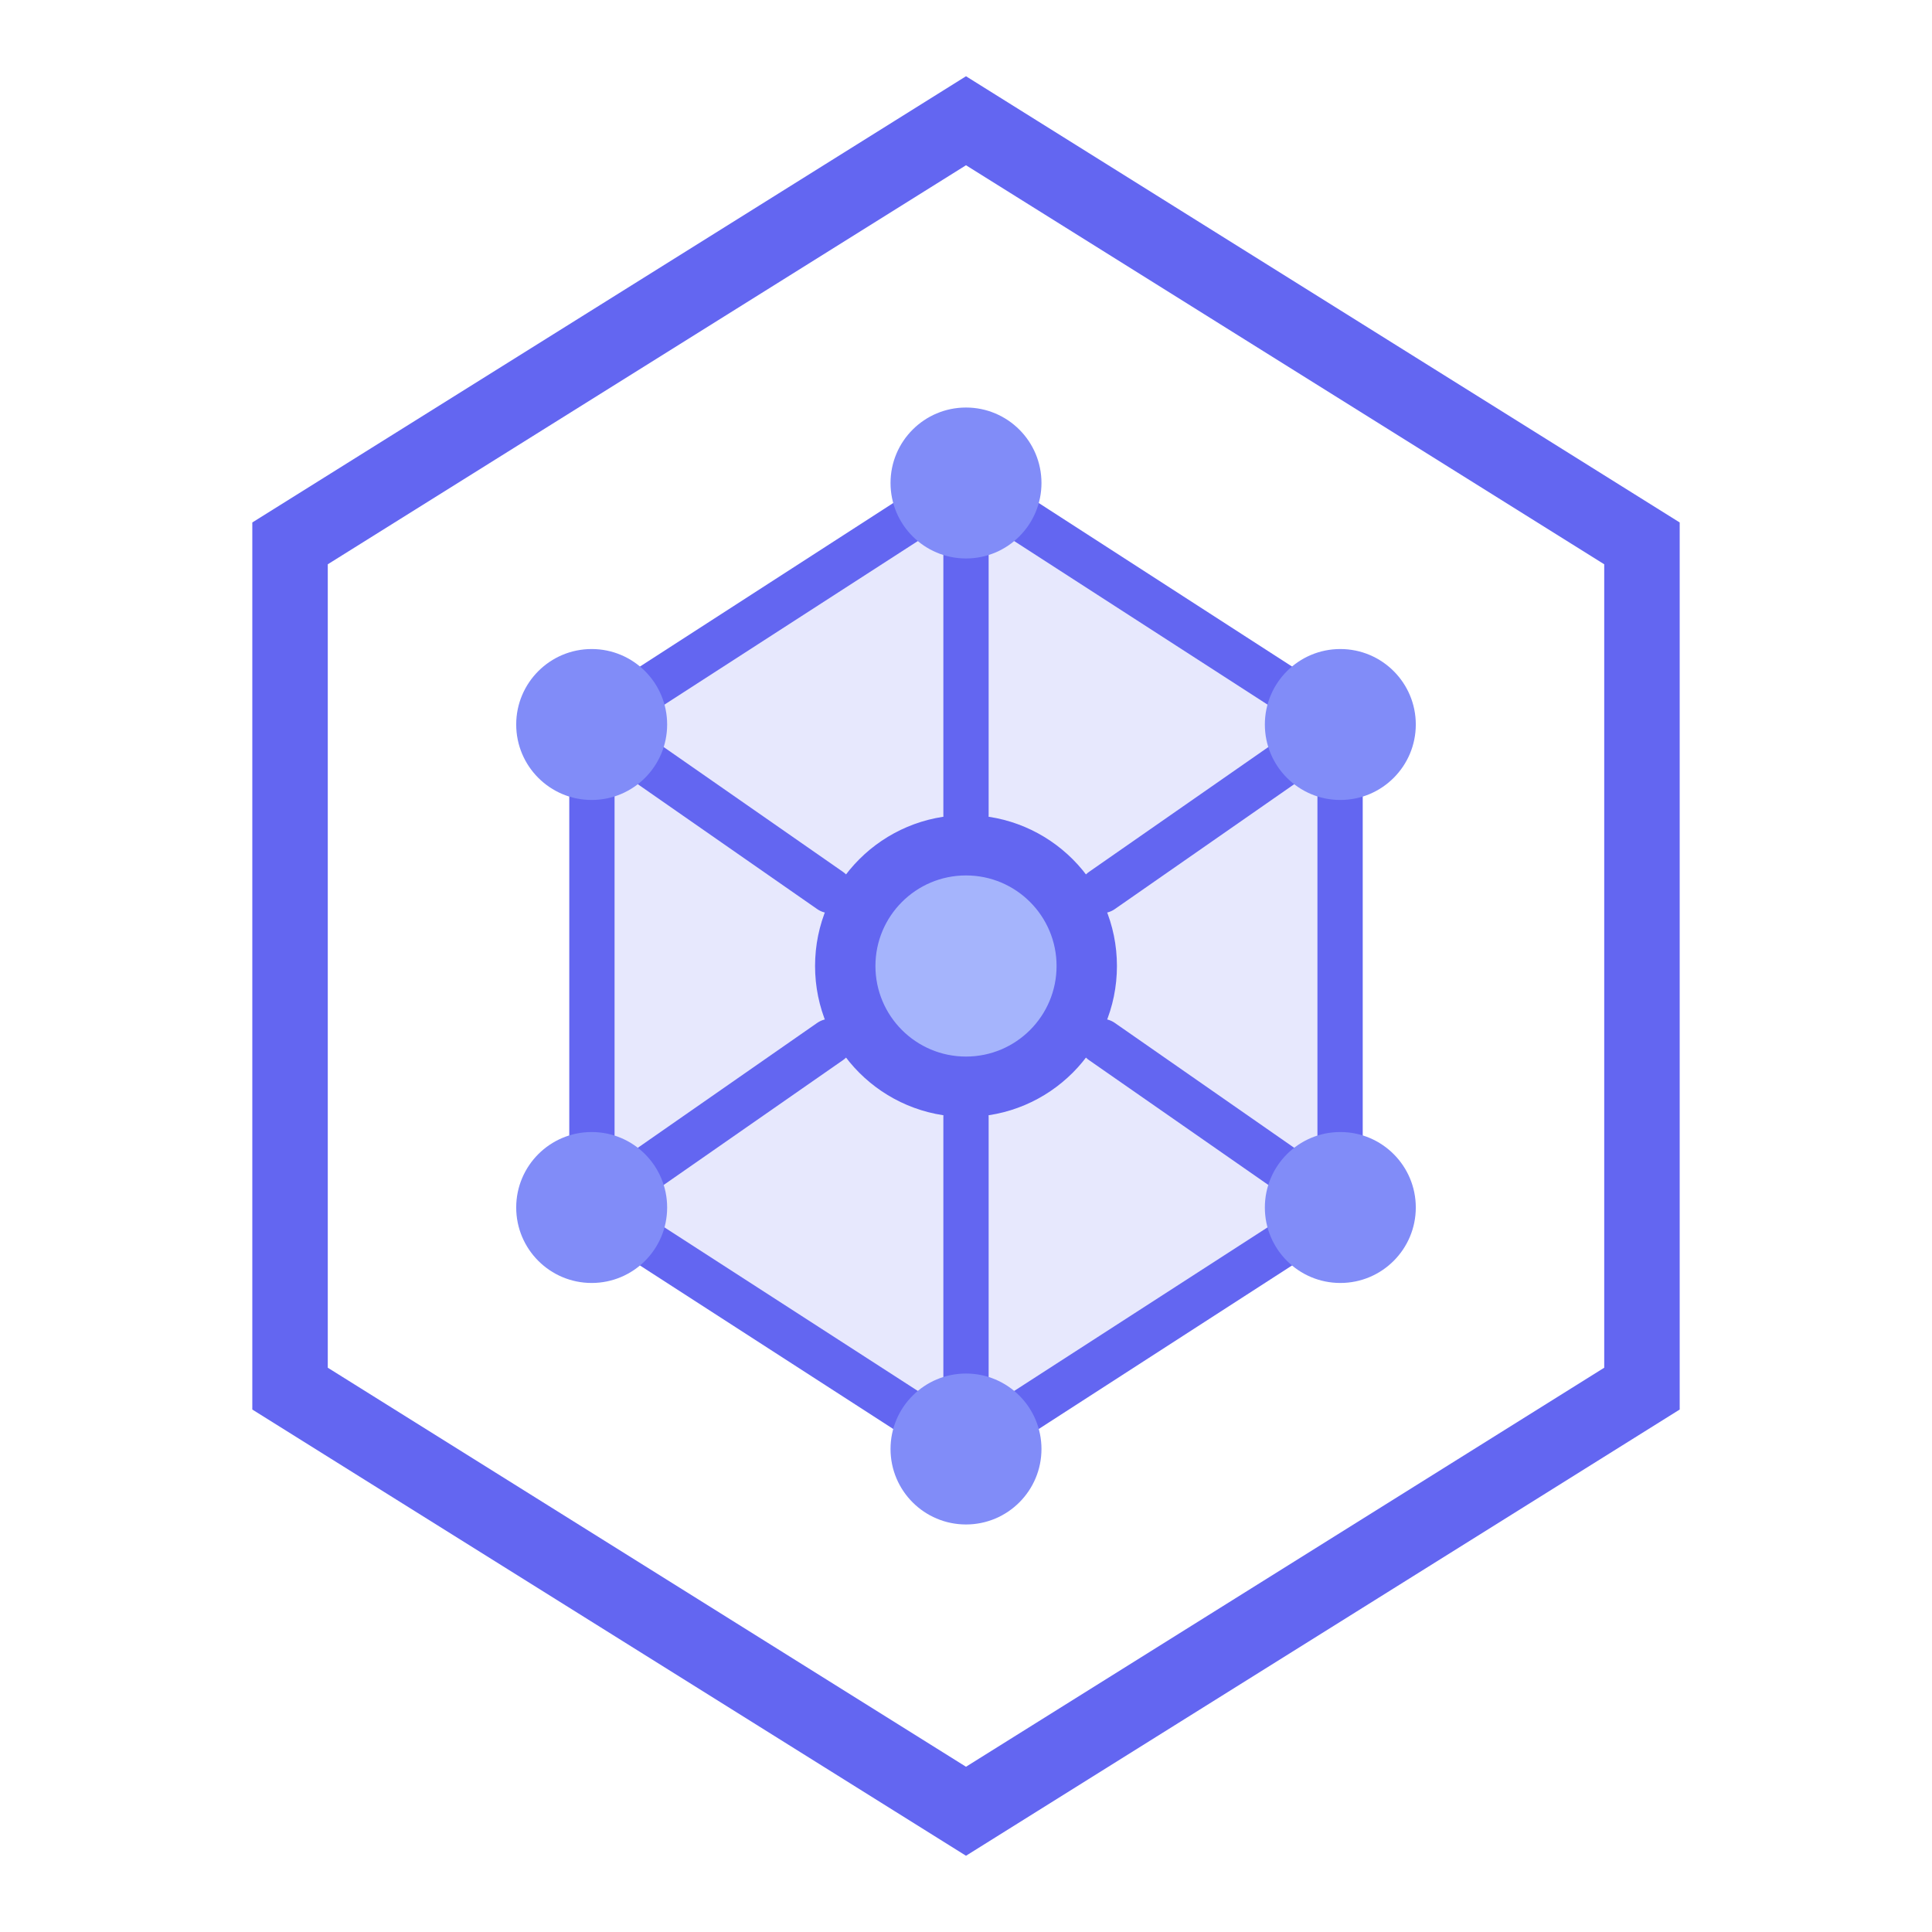
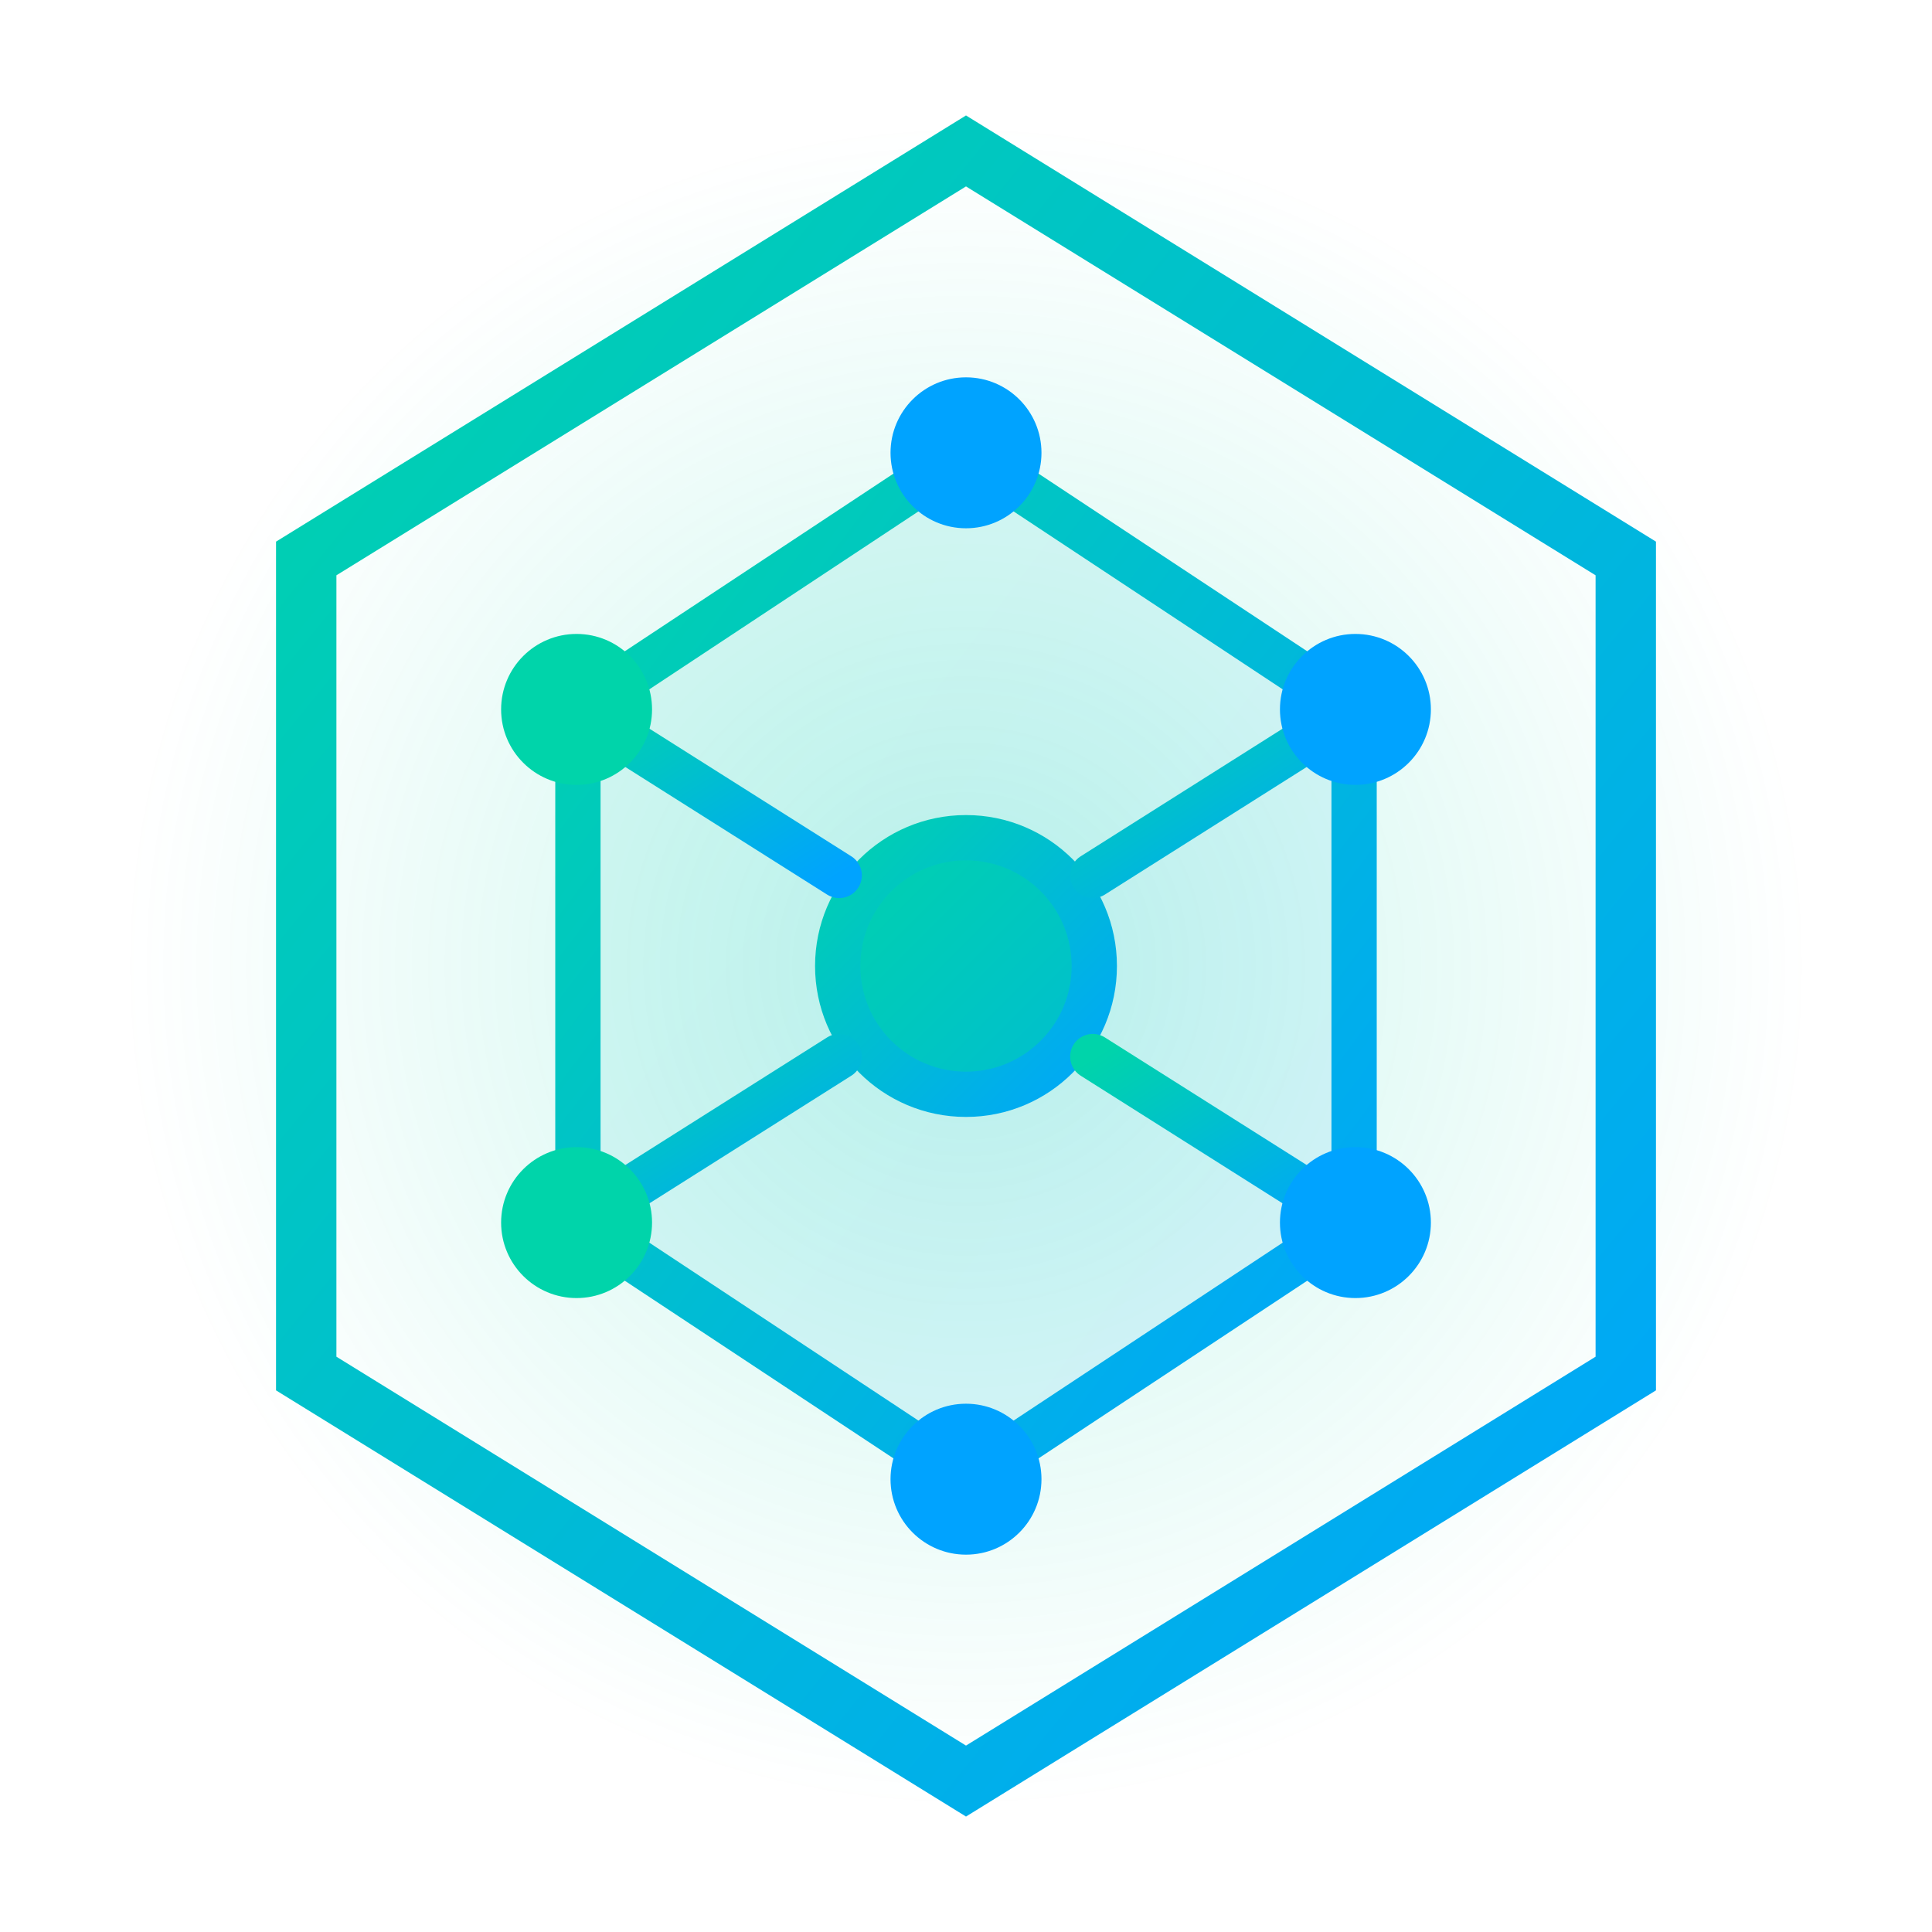
<svg xmlns="http://www.w3.org/2000/svg" viewBox="0 0 64 64" fill="none">
-   <path d="M32 4L54.392 18V46L32 60L9.608 46V18L32 4Z" stroke="#6366F1" stroke-width="2.5" fill="none" />
-   <path d="M32 16L44.392 24V40L32 48L19.608 40V24L32 16Z" fill="#6366F1" fill-opacity="0.15" stroke="#6366F1" stroke-width="1.5" />
-   <circle cx="32" cy="32" r="5" fill="#6366F1" />
-   <line x1="32" y1="27" x2="32" y2="16" stroke="#6366F1" stroke-width="1.5" stroke-linecap="round" />
-   <line x1="36.5" y1="29.5" x2="44.4" y2="24" stroke="#6366F1" stroke-width="1.5" stroke-linecap="round" />
-   <line x1="36.5" y1="34.5" x2="44.4" y2="40" stroke="#6366F1" stroke-width="1.5" stroke-linecap="round" />
-   <line x1="32" y1="37" x2="32" y2="48" stroke="#6366F1" stroke-width="1.5" stroke-linecap="round" />
-   <line x1="27.5" y1="34.5" x2="19.6" y2="40" stroke="#6366F1" stroke-width="1.5" stroke-linecap="round" />
-   <line x1="27.5" y1="29.5" x2="19.6" y2="24" stroke="#6366F1" stroke-width="1.5" stroke-linecap="round" />
-   <circle cx="32" cy="16" r="2.5" fill="#818CF8" />
-   <circle cx="44.4" cy="24" r="2.5" fill="#818CF8" />
-   <circle cx="44.4" cy="40" r="2.5" fill="#818CF8" />
-   <circle cx="32" cy="48" r="2.5" fill="#818CF8" />
-   <circle cx="19.6" cy="40" r="2.5" fill="#818CF8" />
-   <circle cx="19.6" cy="24" r="2.5" fill="#818CF8" />
-   <circle cx="32" cy="32" r="3" fill="#A5B4FC" />
+   <defs>
+     <linearGradient id="lg1" x1="0%" y1="0%" x2="100%" y2="100%">
+       <stop offset="0%" stop-color="#00D4AA" />
+       <stop offset="100%" stop-color="#00A3FF" />
+     </linearGradient>
+     <radialGradient id="rg1" cx="50%" cy="50%" r="50%">
+       <stop offset="0%" stop-color="#00D4AA" stop-opacity="0.2" />
+       <stop offset="100%" stop-color="#00D4AA" stop-opacity="0" />
+     </radialGradient>
+   </defs>
+   <circle cx="32" cy="32" r="28" fill="url(#rg1)" />
+   <path d="M32 5L53.856 18.5V45.5L32 59L10.144 45.5V18.5L32 5Z" stroke="url(#lg1)" stroke-width="2" fill="none" />
+   <path d="M32 15L44.856 23.5V40.5L32 49L19.144 40.5V23.5L32 15Z" fill="url(#lg1)" fill-opacity="0.1" stroke="url(#lg1)" stroke-width="1.5" />
+   <circle cx="32" cy="32" r="5" fill="url(#lg1)" />
+   <line x1="32" y1="27" x2="32" y2="15" stroke="url(#lg1)" stroke-width="1.5" stroke-linecap="round" />
+   <line x1="36.2" y1="29" x2="44.9" y2="23.5" stroke="url(#lg1)" stroke-width="1.5" stroke-linecap="round" />
+   <line x1="36.2" y1="35" x2="44.9" y2="40.5" stroke="url(#lg1)" stroke-width="1.5" stroke-linecap="round" />
+   <line x1="32" y1="37" x2="32" y2="49" stroke="url(#lg1)" stroke-width="1.5" stroke-linecap="round" />
+   <line x1="27.8" y1="35" x2="19.1" y2="40.5" stroke="url(#lg1)" stroke-width="1.5" stroke-linecap="round" />
+   <line x1="27.8" y1="29" x2="19.1" y2="23.5" stroke="url(#lg1)" stroke-width="1.5" stroke-linecap="round" />
+   <circle cx="32" cy="15" r="2.5" fill="#00A3FF" />
+   <circle cx="44.9" cy="23.5" r="2.5" fill="#00A3FF" />
+   <circle cx="44.9" cy="40.5" r="2.5" fill="#00A3FF" />
+   <circle cx="32" cy="49" r="2.5" fill="#00A3FF" />
+   <circle cx="19.1" cy="40.5" r="2.5" fill="#00D4AA" />
+   <circle cx="19.1" cy="23.5" r="2.5" fill="#00D4AA" />
+   <circle cx="32" cy="32" r="3.5" fill="#00D4AA" opacity="0.5" />
</svg>
